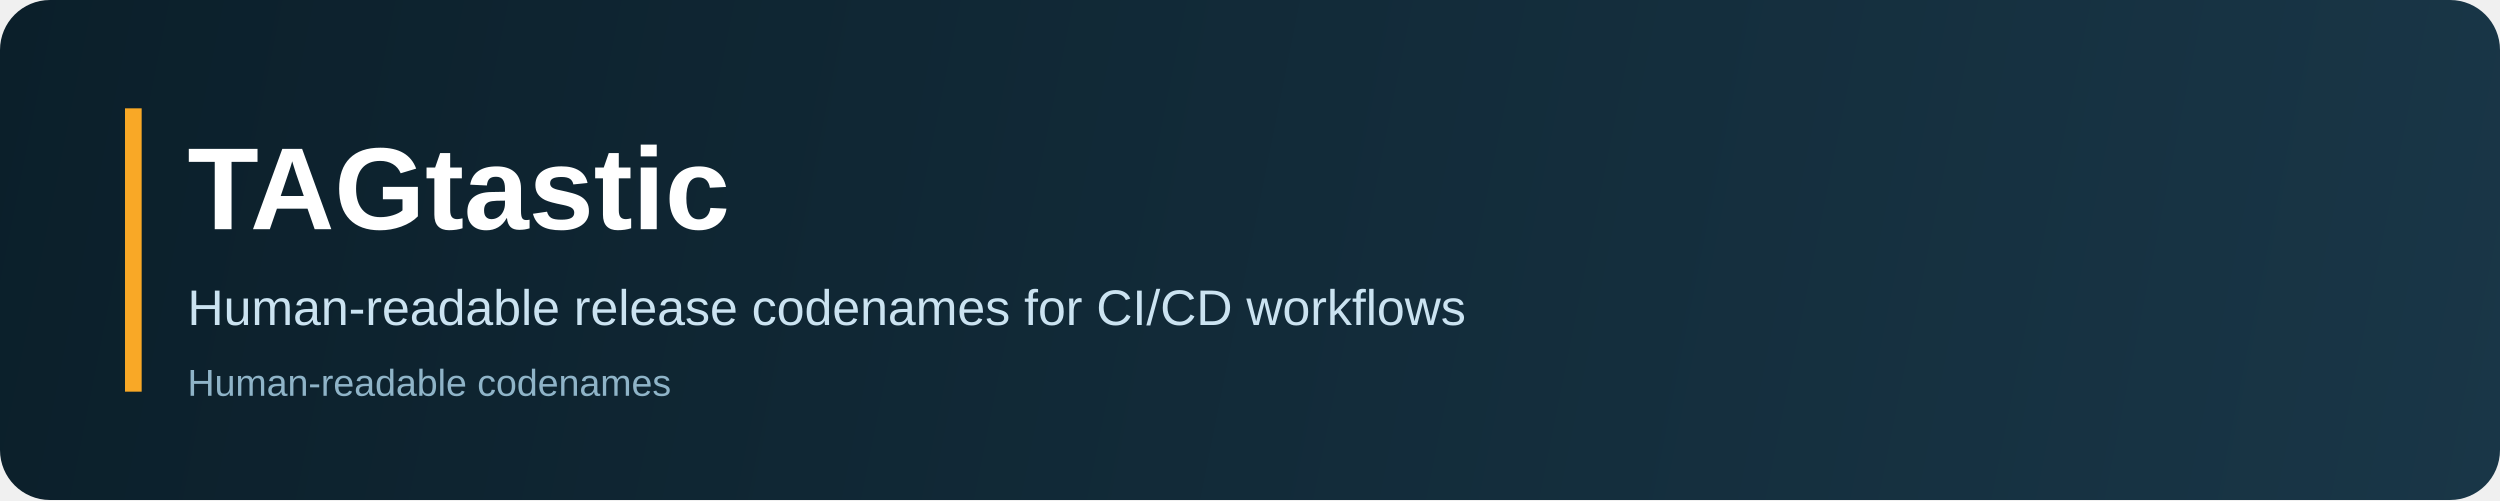
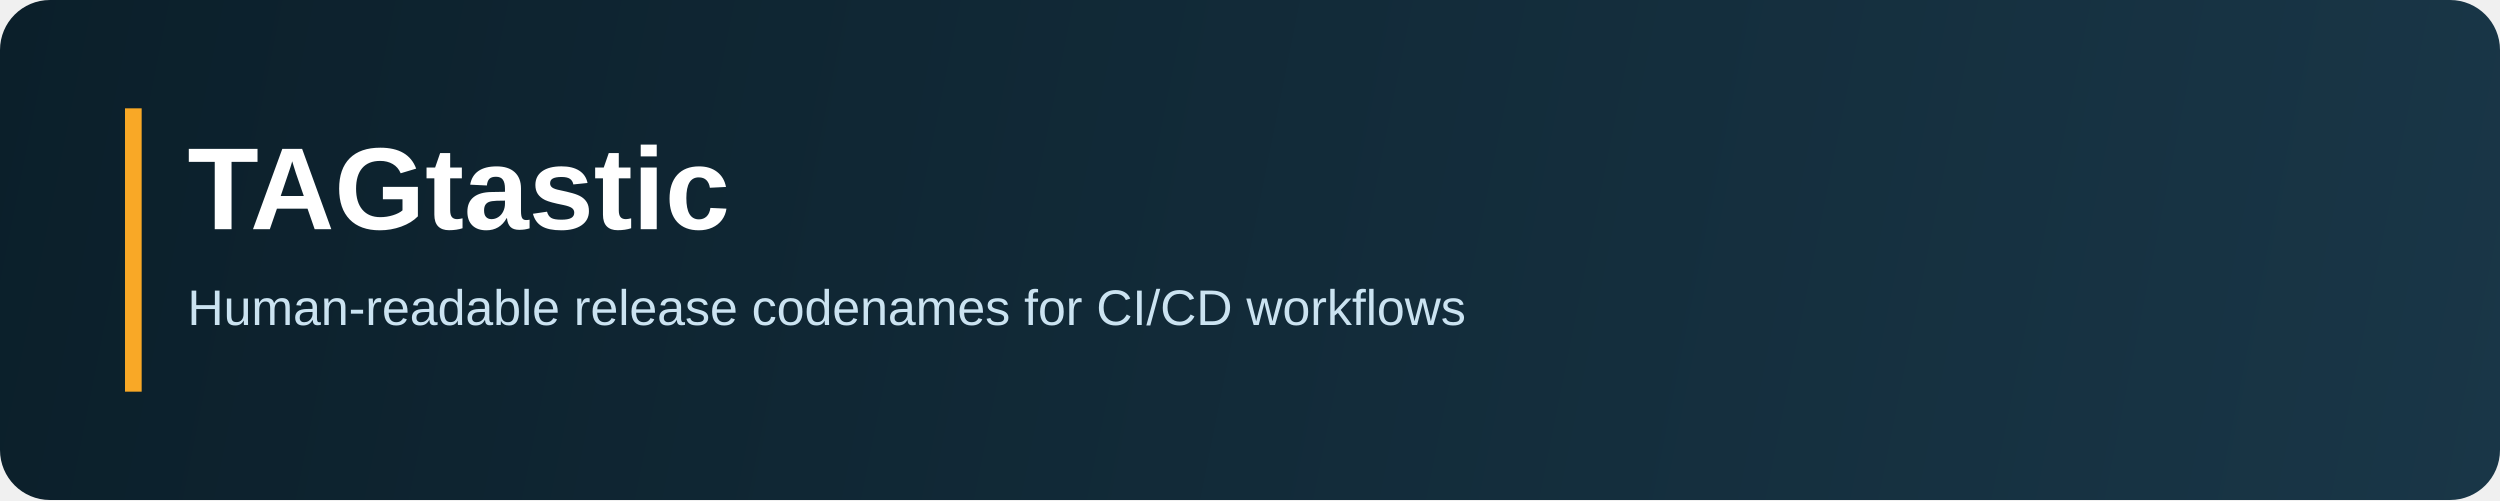
<svg xmlns="http://www.w3.org/2000/svg" width="1200" height="240" viewBox="0 0 1200 240" fill="none">
  <defs>
    <linearGradient id="bg" x1="0" y1="0" x2="1200" y2="240" gradientUnits="userSpaceOnUse">
      <stop offset="0" stop-color="#0B1F2A" />
      <stop offset="1" stop-color="#193647" />
    </linearGradient>
  </defs>
  <rect width="1200" height="240" rx="24" fill="url(#bg)" />
  <rect x="60" y="52" width="8" height="136" fill="#F9A826" />
  <text x="90" y="110" fill="#FFFFFF" font-family="Arial, Helvetica, sans-serif" font-size="56" font-weight="700">TAGtastic</text>
  <text x="90" y="156" fill="#CBE3F1" font-family="Arial, Helvetica, sans-serif" font-size="24">Human-readable release codenames for CI/CD workflows</text>
-   <text x="90" y="190" fill="#8FB4C8" font-family="Arial, Helvetica, sans-serif" font-size="18">Human-readable codenames</text>
</svg>
